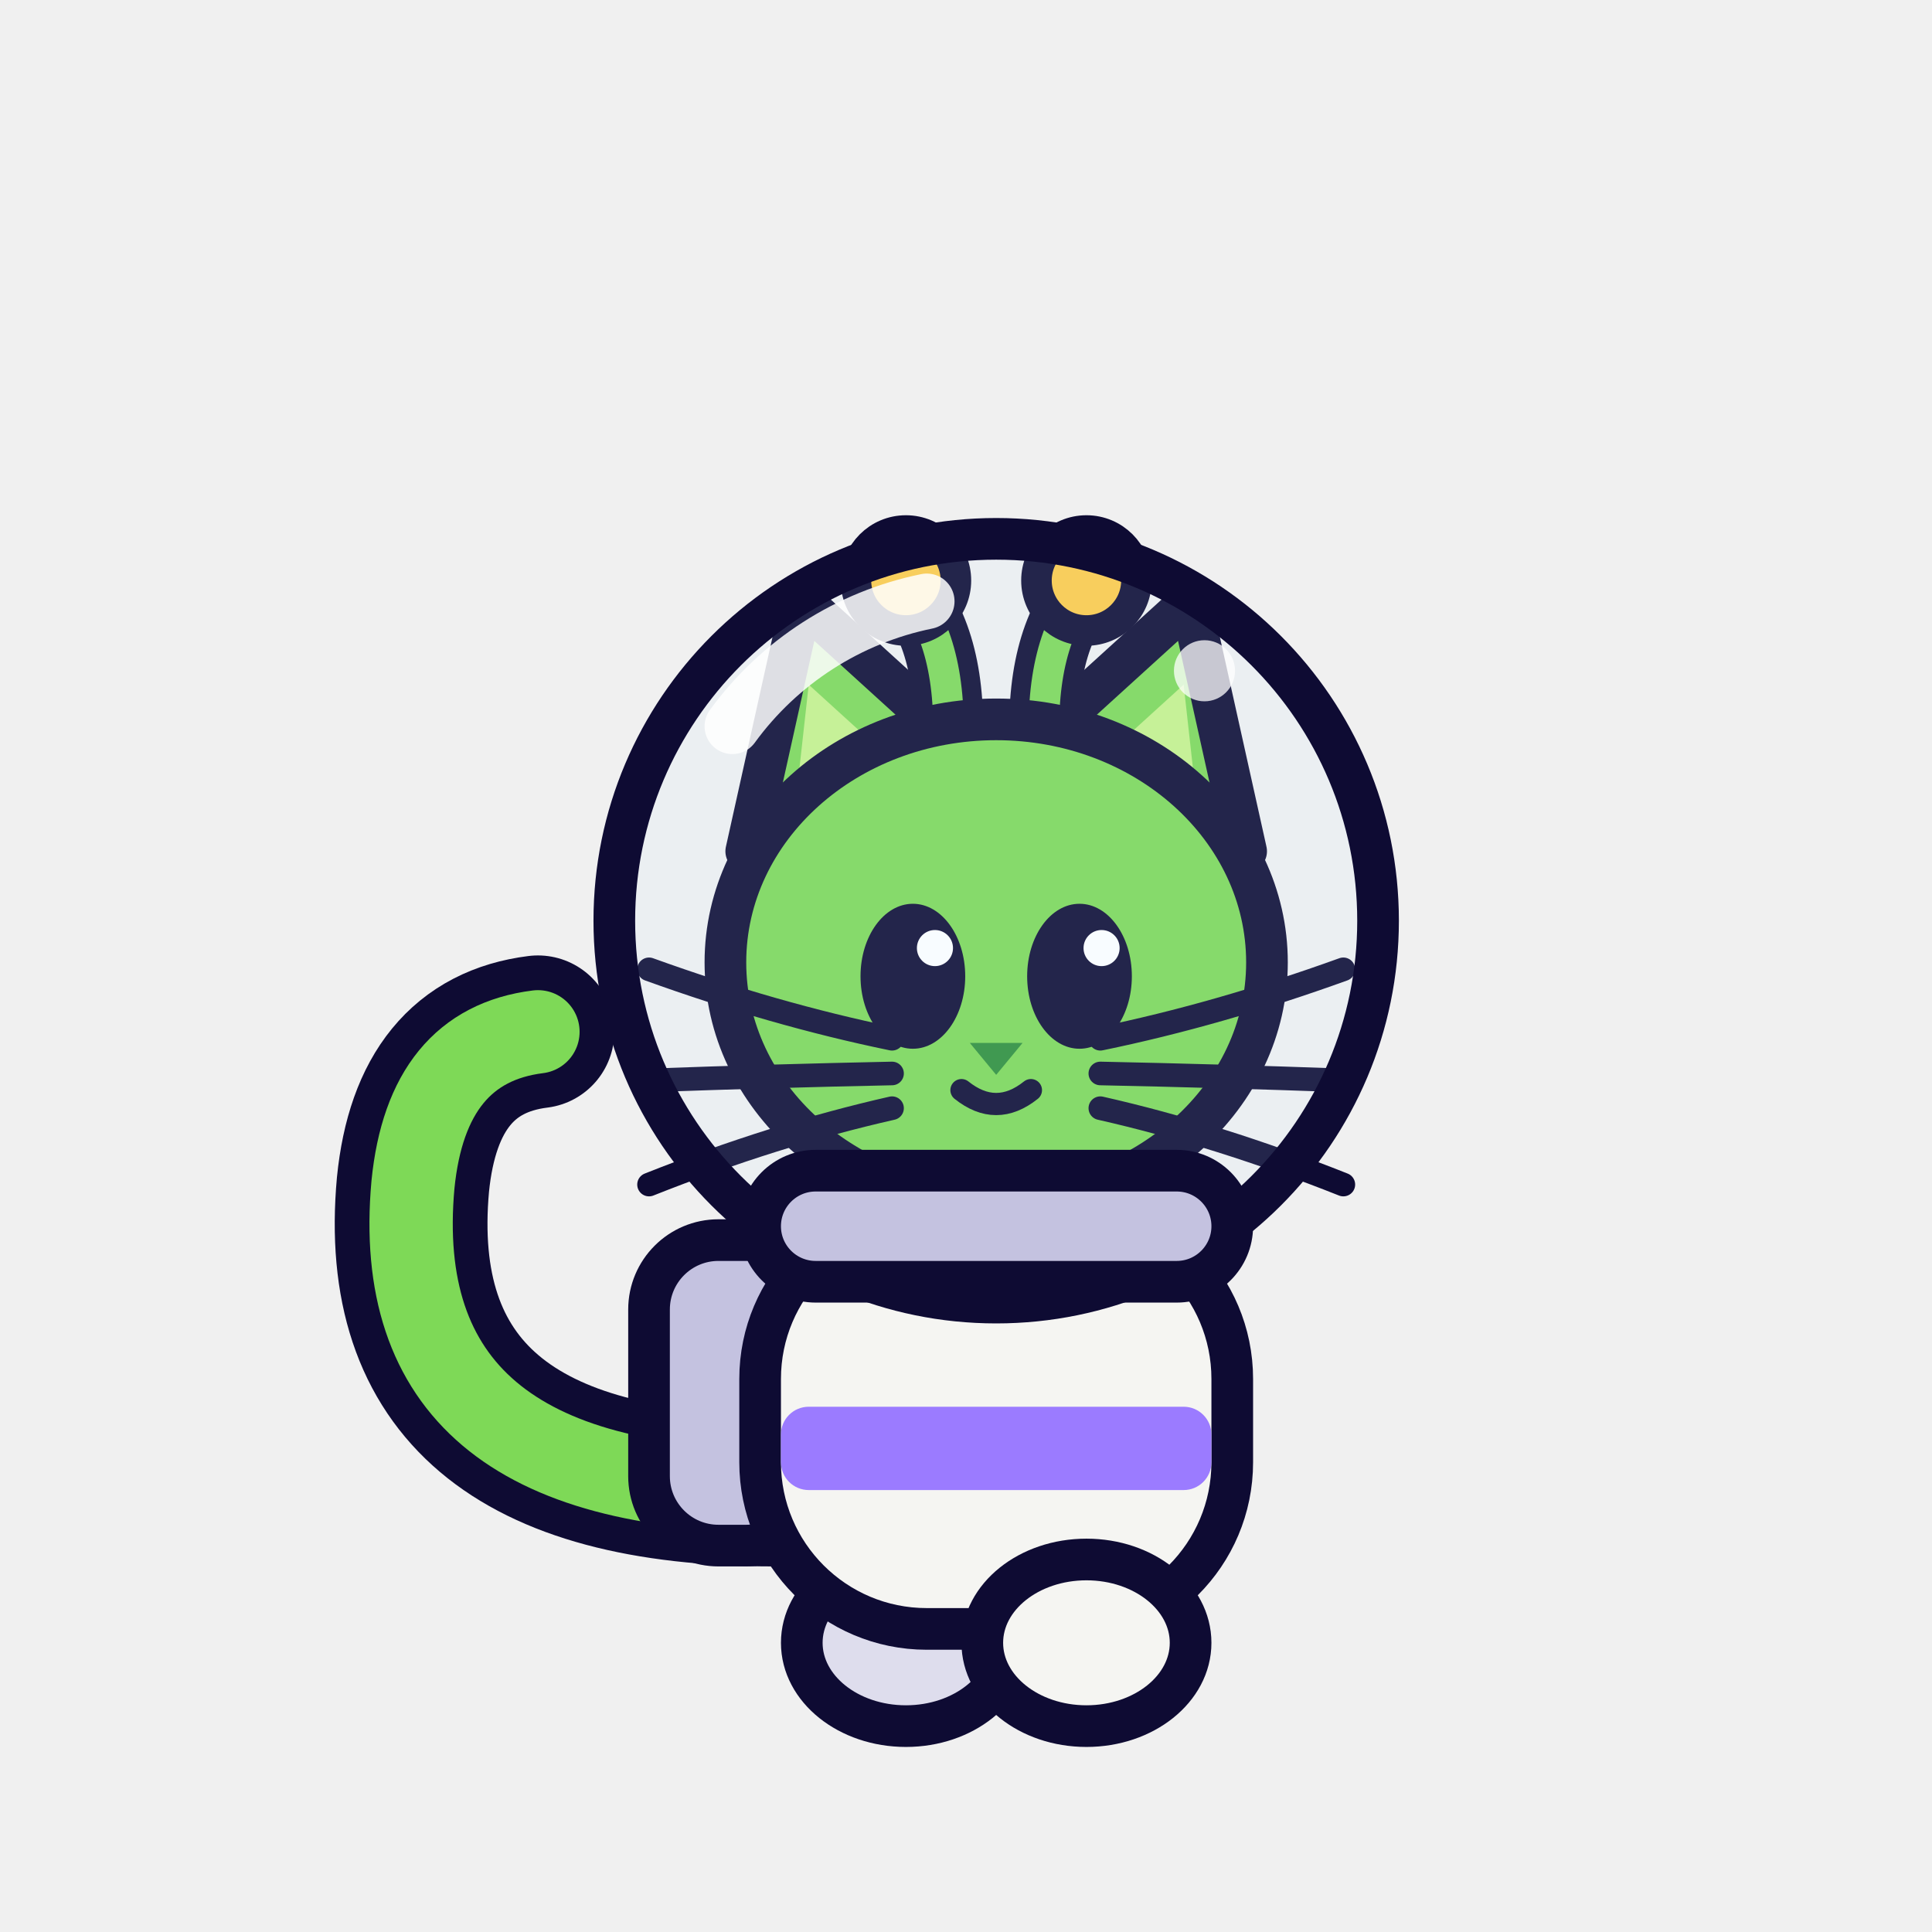
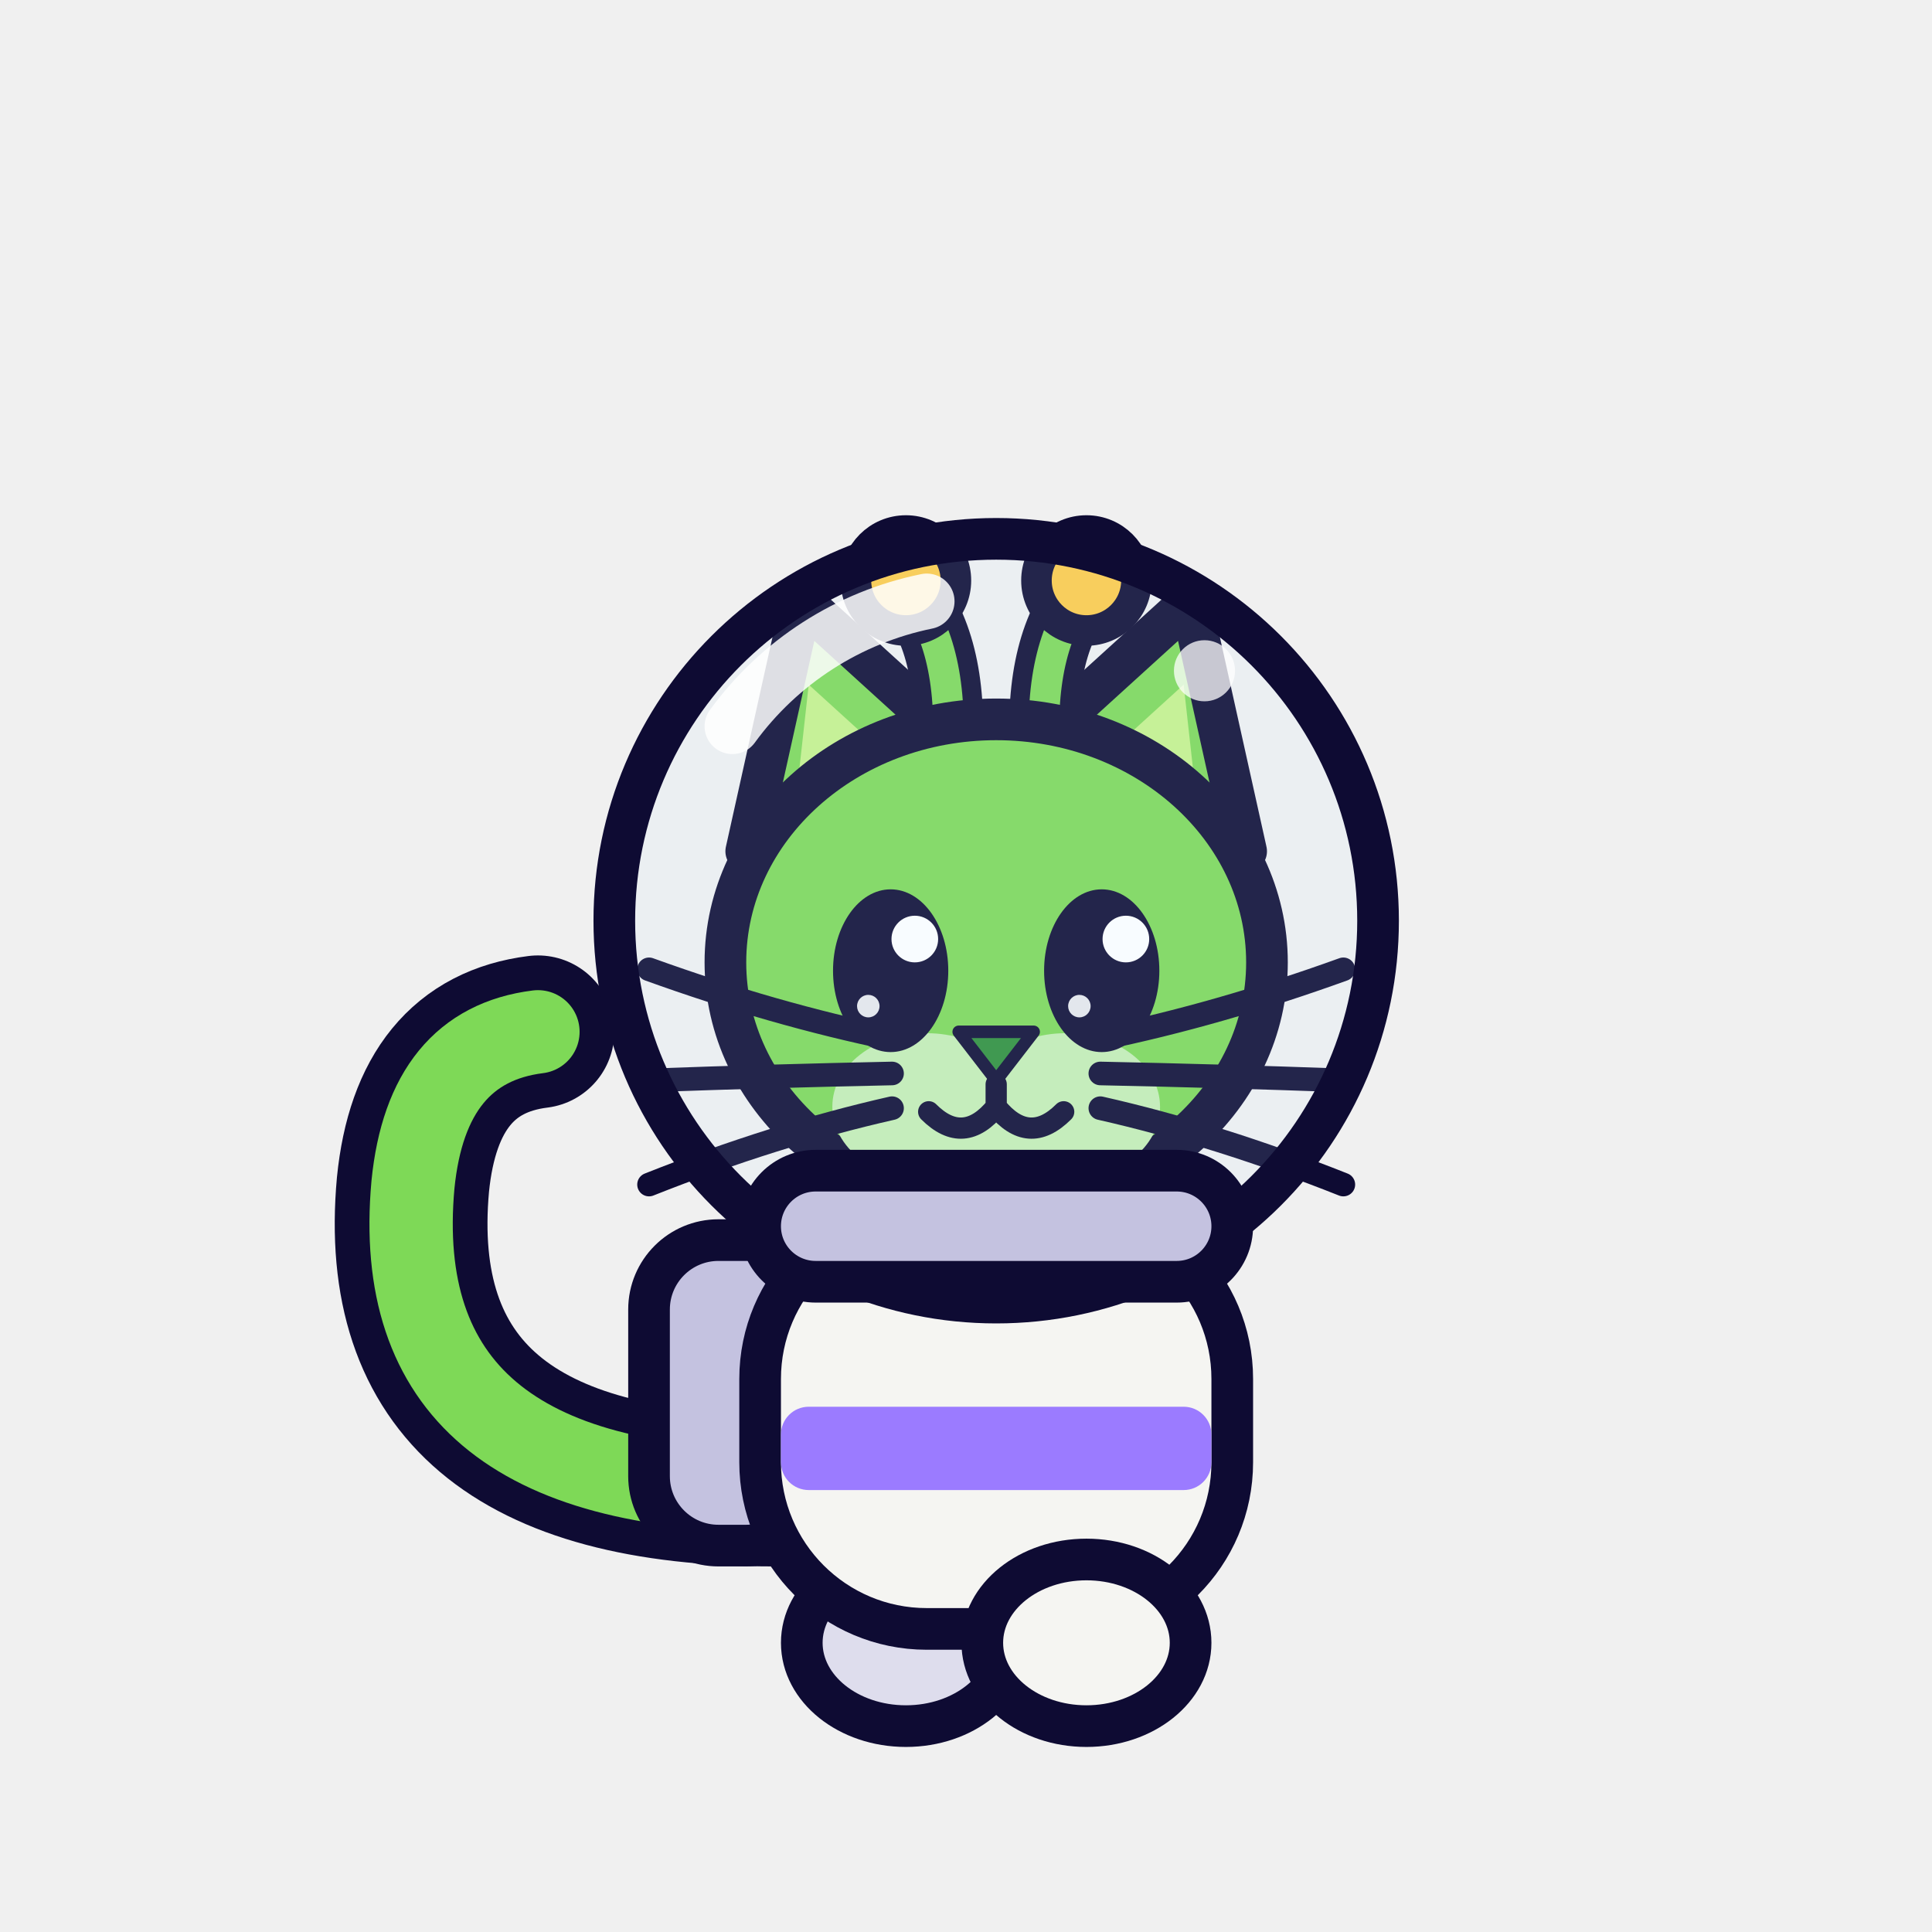
<svg xmlns="http://www.w3.org/2000/svg" width="128" height="128" viewBox="0 0 128 128">
  <g transform="translate(66 84) scale(0.92)">
    <g transform="rotate(0.00 0 31) translate(0 31) scale(1.000 1.000) translate(0 -31)">
      <g transform="translate(0 0.00)">
        <g id="cola" transform="rotate(0.00 -16 16)">
          <path d="M-16 16 Q-44 16 -42 -6 Q-41 -16 -33 -17" fill="none" stroke="#0e0b33" stroke-width="11" stroke-linecap="round" />
          <path d="M-16 16 Q-44 16 -42 -6 Q-41 -16 -33 -17" fill="none" stroke="#7ed957" stroke-width="6" stroke-linecap="round" />
        </g>
      </g>
      <g transform="translate(0 0.00)">
        <g id="pierna-trasera" transform="translate(0.00 0.00)">
          <ellipse cx="-6.5" cy="27" rx="7.5" ry="6" fill="#dedded" stroke="#0e0b33" stroke-width="3" />
        </g>
      </g>
      <g transform="translate(0 0.00)">
        <rect id="mochila" x="-25" y="-2" width="12" height="22" rx="5" fill="#c4c2e0" stroke="#0e0b33" stroke-width="3" />
      </g>
      <g transform="translate(0 0.00)">
        <g id="cuerpo">
          <rect x="-17" y="-4" width="34" height="30" rx="12" fill="#f5f5f2" stroke="#0e0b33" stroke-width="3" />
          <rect x="-15.5" y="10" width="31" height="6" rx="2" fill="#9b7bff" />
        </g>
      </g>
      <g transform="translate(0 0.00)">
        <g id="pierna-delantera" transform="translate(0.00 0.00)">
          <ellipse cx="6.5" cy="27" rx="7.5" ry="6" fill="#f5f5f2" stroke="#0e0b33" stroke-width="3" />
        </g>
      </g>
      <g transform="translate(0 0.00)">
        <rect id="cuello" x="-14" y="-9" width="28" height="9" rx="4.5" fill="#c4c2e0" stroke="#0e0b33" stroke-width="3" />
      </g>
      <g transform="translate(0 0.00)">
        <g id="cabeza">
          <path transform="rotate(0.00 -11 -34)" d="M-18 -30 L-14 -48 L-3 -38 Z" fill="#7ed957" stroke="#0e0b33" stroke-width="3" stroke-linejoin="round" />
          <path transform="rotate(0.00 11 -34)" d="M18 -30 L14 -48 L3 -38 Z" fill="#7ed957" stroke="#0e0b33" stroke-width="3" stroke-linejoin="round" />
          <path transform="rotate(0.00 -11 -34)" d="M-14.5 -33 L-13.5 -42 L-8 -37 Z" fill="#c6f28a" />
          <path transform="rotate(0.00 11 -34)" d="M14.5 -33 L13.5 -42 L8 -37 Z" fill="#c6f28a" />
          <g transform="rotate(0.00 -3.5 -37)">
            <path d="M-3.5 -37 Q-3 -45 -6.5 -49" fill="none" stroke="#0e0b33" stroke-width="5" stroke-linecap="round" />
            <path d="M-3.5 -37 Q-3 -45 -6.5 -49" fill="none" stroke="#7ed957" stroke-width="2.2" stroke-linecap="round" />
            <circle cx="-6.5" cy="-49.5" r="3.6" fill="#ffcb47" stroke="#0e0b33" stroke-width="2.2" />
          </g>
          <g transform="rotate(0.00 3.5 -37)">
            <path d="M3.5 -37 Q3 -45 6.5 -49" fill="none" stroke="#0e0b33" stroke-width="5" stroke-linecap="round" />
            <path d="M3.5 -37 Q3 -45 6.5 -49" fill="none" stroke="#7ed957" stroke-width="2.2" stroke-linecap="round" />
            <circle cx="6.5" cy="-49.5" r="3.6" fill="#ffcb47" stroke="#0e0b33" stroke-width="2.2" />
          </g>
          <ellipse cx="0" cy="-22" rx="19.5" ry="17.5" fill="#7ed957" stroke="#0e0b33" stroke-width="3" />
-           <ellipse cx="-6" cy="-21" rx="3.77" ry="5.22" fill="#0e0b33" />
-           <ellipse cx="6" cy="-21" rx="3.77" ry="5.22" fill="#0e0b33" />
-           <circle cx="-4.41" cy="-23.03" r="1.30" fill="#fff" />
-           <circle cx="7.59" cy="-23.03" r="1.30" fill="#fff" />
-           <path d="M-1.9 -16.2 h3.8 l-1.9 2.3 z" fill="#2f8f3a" />
-           <path d="M-2.5 -12.8 q2.5 2 5 0" fill="none" stroke="#0e0b33" stroke-width="1.6" stroke-linecap="round" />
+           <ellipse cx="-5" cy="-11.6" rx="6.8" ry="5.3" fill="#c5eeb3" />
+           <ellipse cx="5" cy="-11.6" rx="6.8" ry="5.3" fill="#c5eeb3" />
+           <ellipse cx="-7.6" cy="-21.4" rx="4.15" ry="5.86" fill="#0e0b33" />
+           <circle cx="-5.86" cy="-23.68" r="1.68" fill="#fff" />
+           <circle cx="-9.21" cy="-18.85" r="0.81" fill="#fff" opacity=".9" />
+           <ellipse cx="7.6" cy="-21.4" rx="4.15" ry="5.86" fill="#0e0b33" />
+           <circle cx="9.34" cy="-23.68" r="1.68" fill="#fff" />
+           <circle cx="5.99" cy="-18.85" r="0.81" fill="#fff" opacity=".9" />
+           <path d="M-2.7 -17 h5.4 l-2.7 3.5 z" fill="#2f8f3a" stroke="#0e0b33" stroke-width="0.9" stroke-linejoin="round" />
+           <g transform="translate(0 -11.6) scale(.9) translate(0 11.6)">
+             <path d="M0 -13.4 v1.8 M0 -11.6 q-2.6 3.2 -5.4 0.4 M0 -11.6 q2.6 3.2 5.4 0.4" stroke="#0e0b33" stroke-width="1.7" stroke-linecap="round" stroke-linejoin="round" fill="none" />
+           </g>
          <g stroke="#0e0b33" stroke-width="1.7" stroke-linecap="round" fill="none">
            <path d="M-7.5 -16.5 Q-16 -18.25 -25 -21.5" />
            <path d="M-7.5 -14 Q-16 -13.825 -25 -13.5" />
            <path d="M-7.5 -11.5 Q-16 -9.575 -25 -6.0" />
            <path d="M7.5 -16.5 Q16 -18.25 25 -21.5" />
            <path d="M7.5 -14 Q16 -13.825 25 -13.5" />
            <path d="M7.5 -11.5 Q16 -9.575 25 -6.0" />
          </g>
        </g>
      </g>
      <g transform="translate(0 0.00)">
        <g id="casco">
          <circle cx="0" cy="-25" r="27.5" fill="#bfe6ff" fill-opacity=".12" stroke="#0e0b33" stroke-width="3" />
          <path d="M-19 -39 A23 23 0 0 1 -5 -48" fill="none" stroke="#fff" stroke-width="4" stroke-linecap="round" opacity=".85" />
          <circle cx="15" cy="-43" r="2.2" fill="#fff" opacity=".75" />
          <rect x="-17" y="-7" width="34" height="8" rx="4" fill="#c4c2e0" stroke="#0e0b33" stroke-width="3" />
        </g>
      </g>
    </g>
  </g>
</svg>
